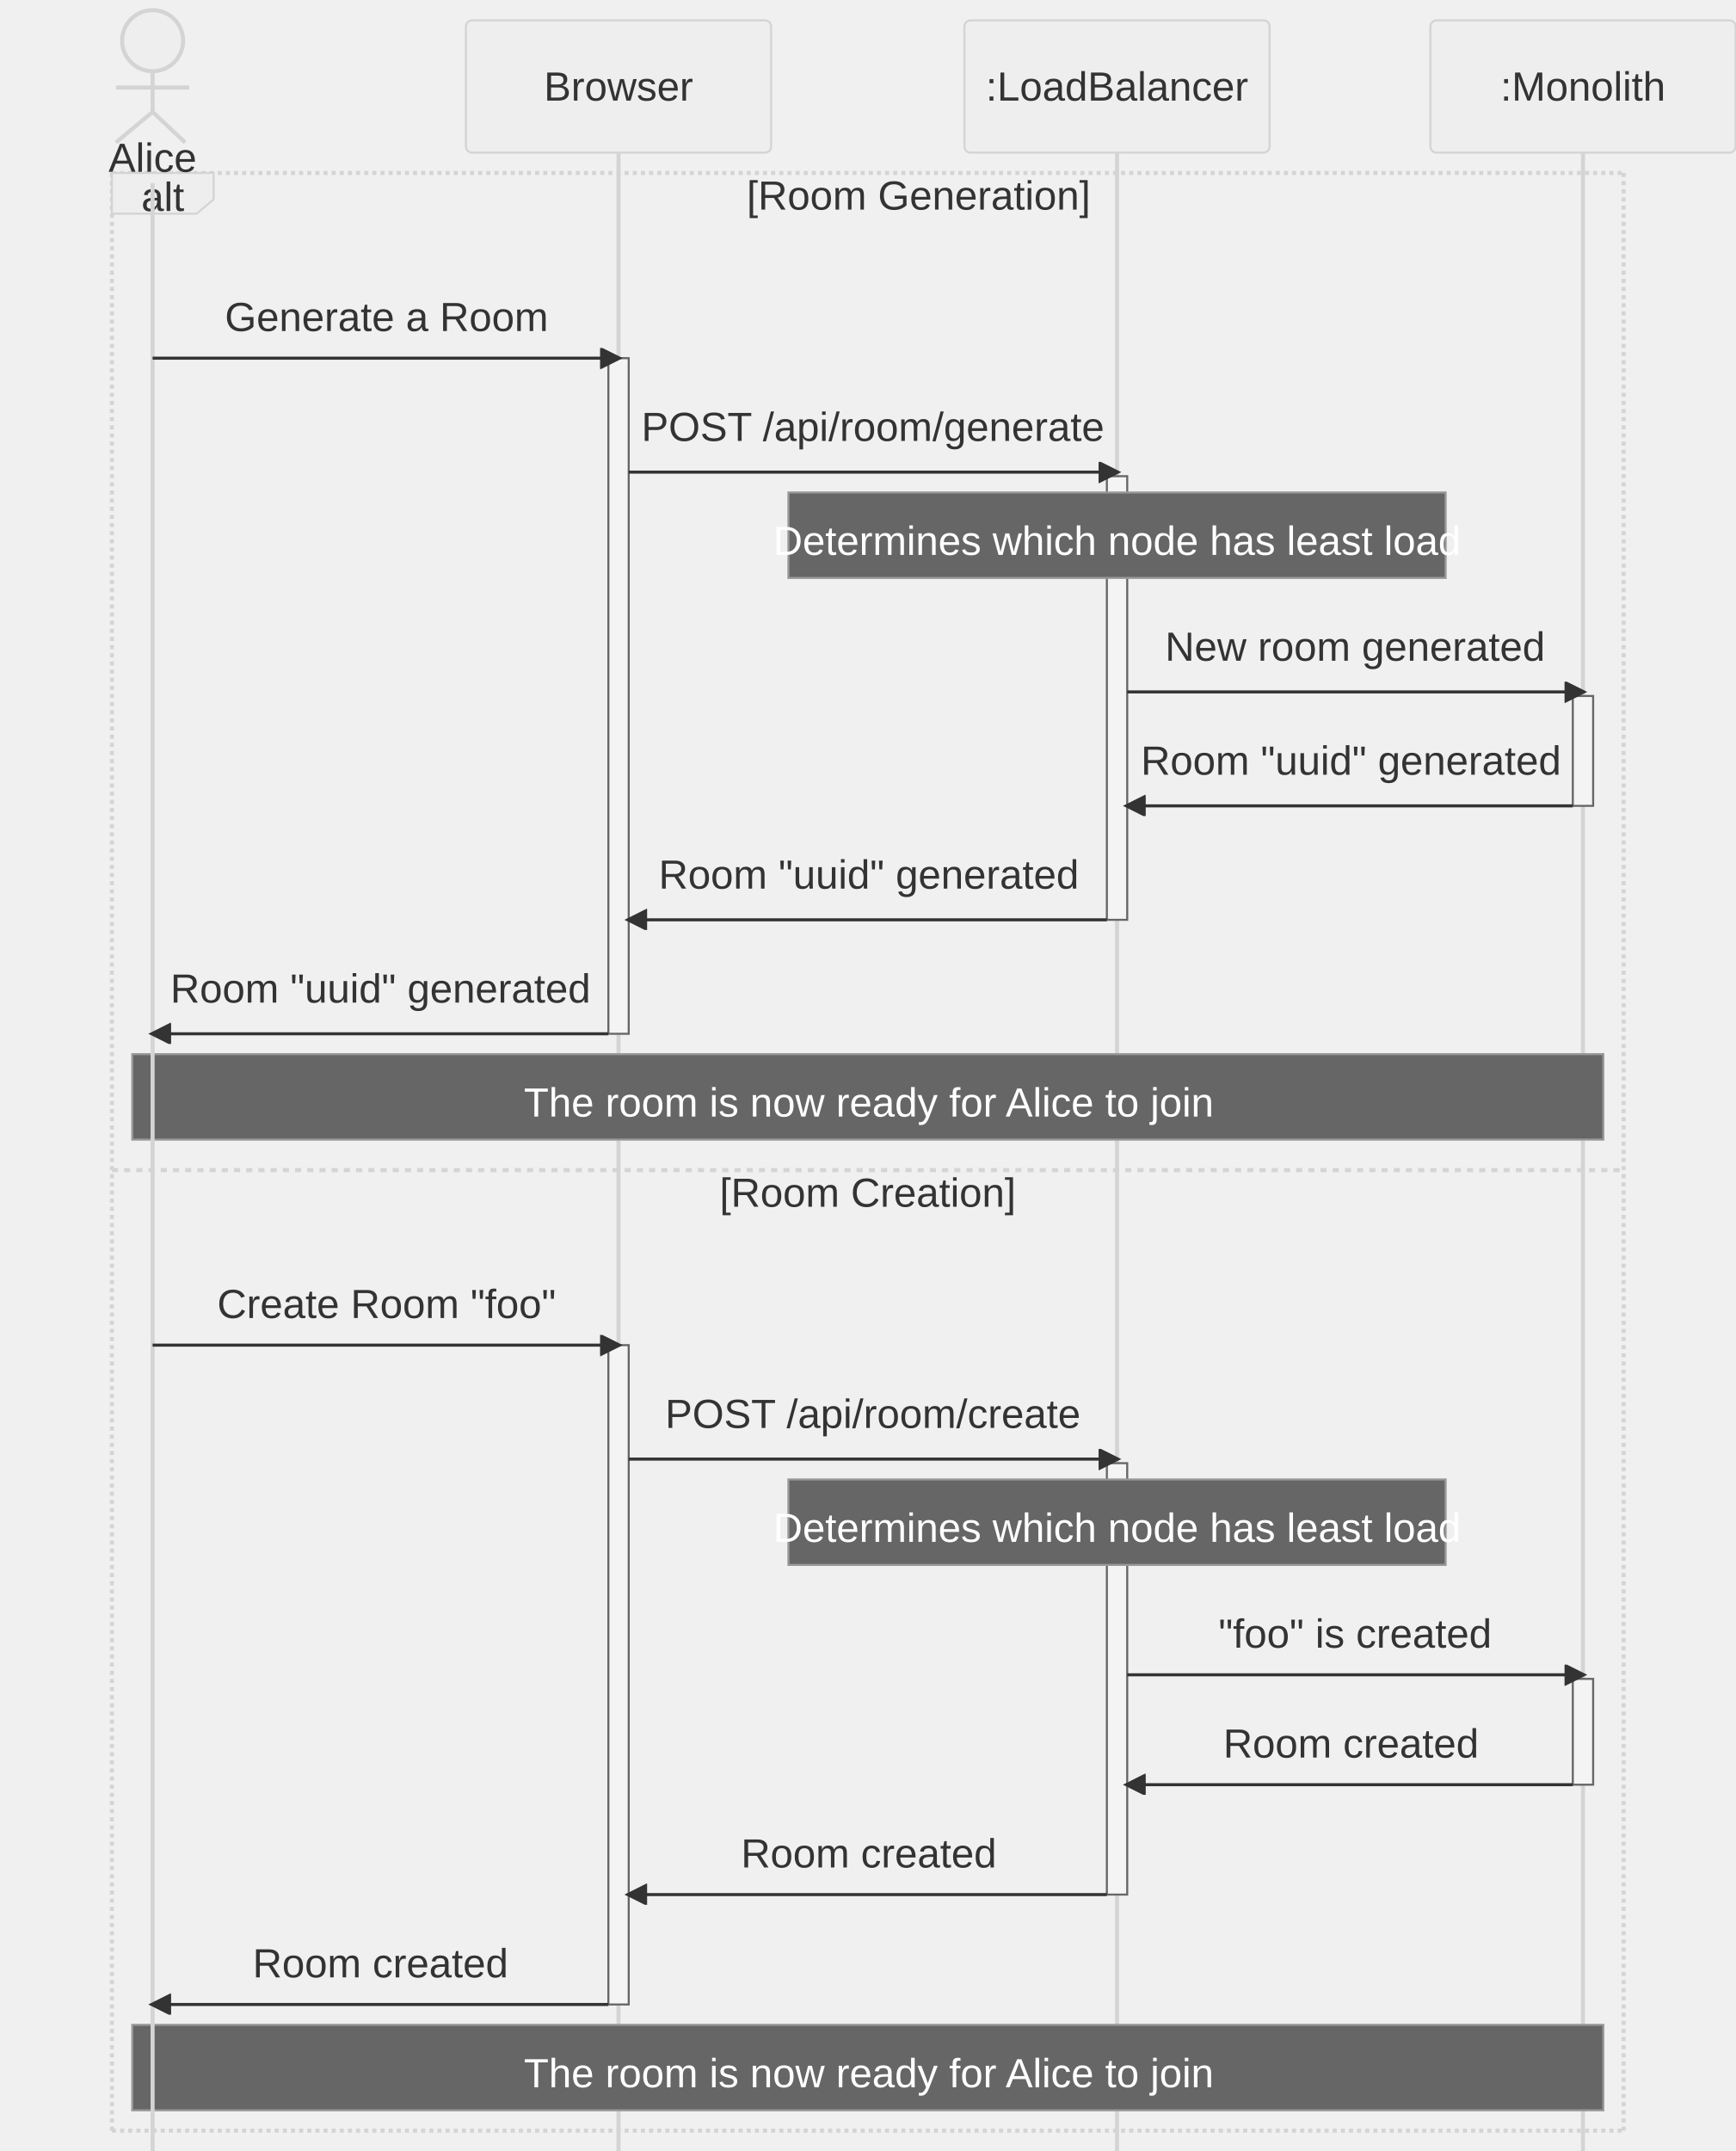
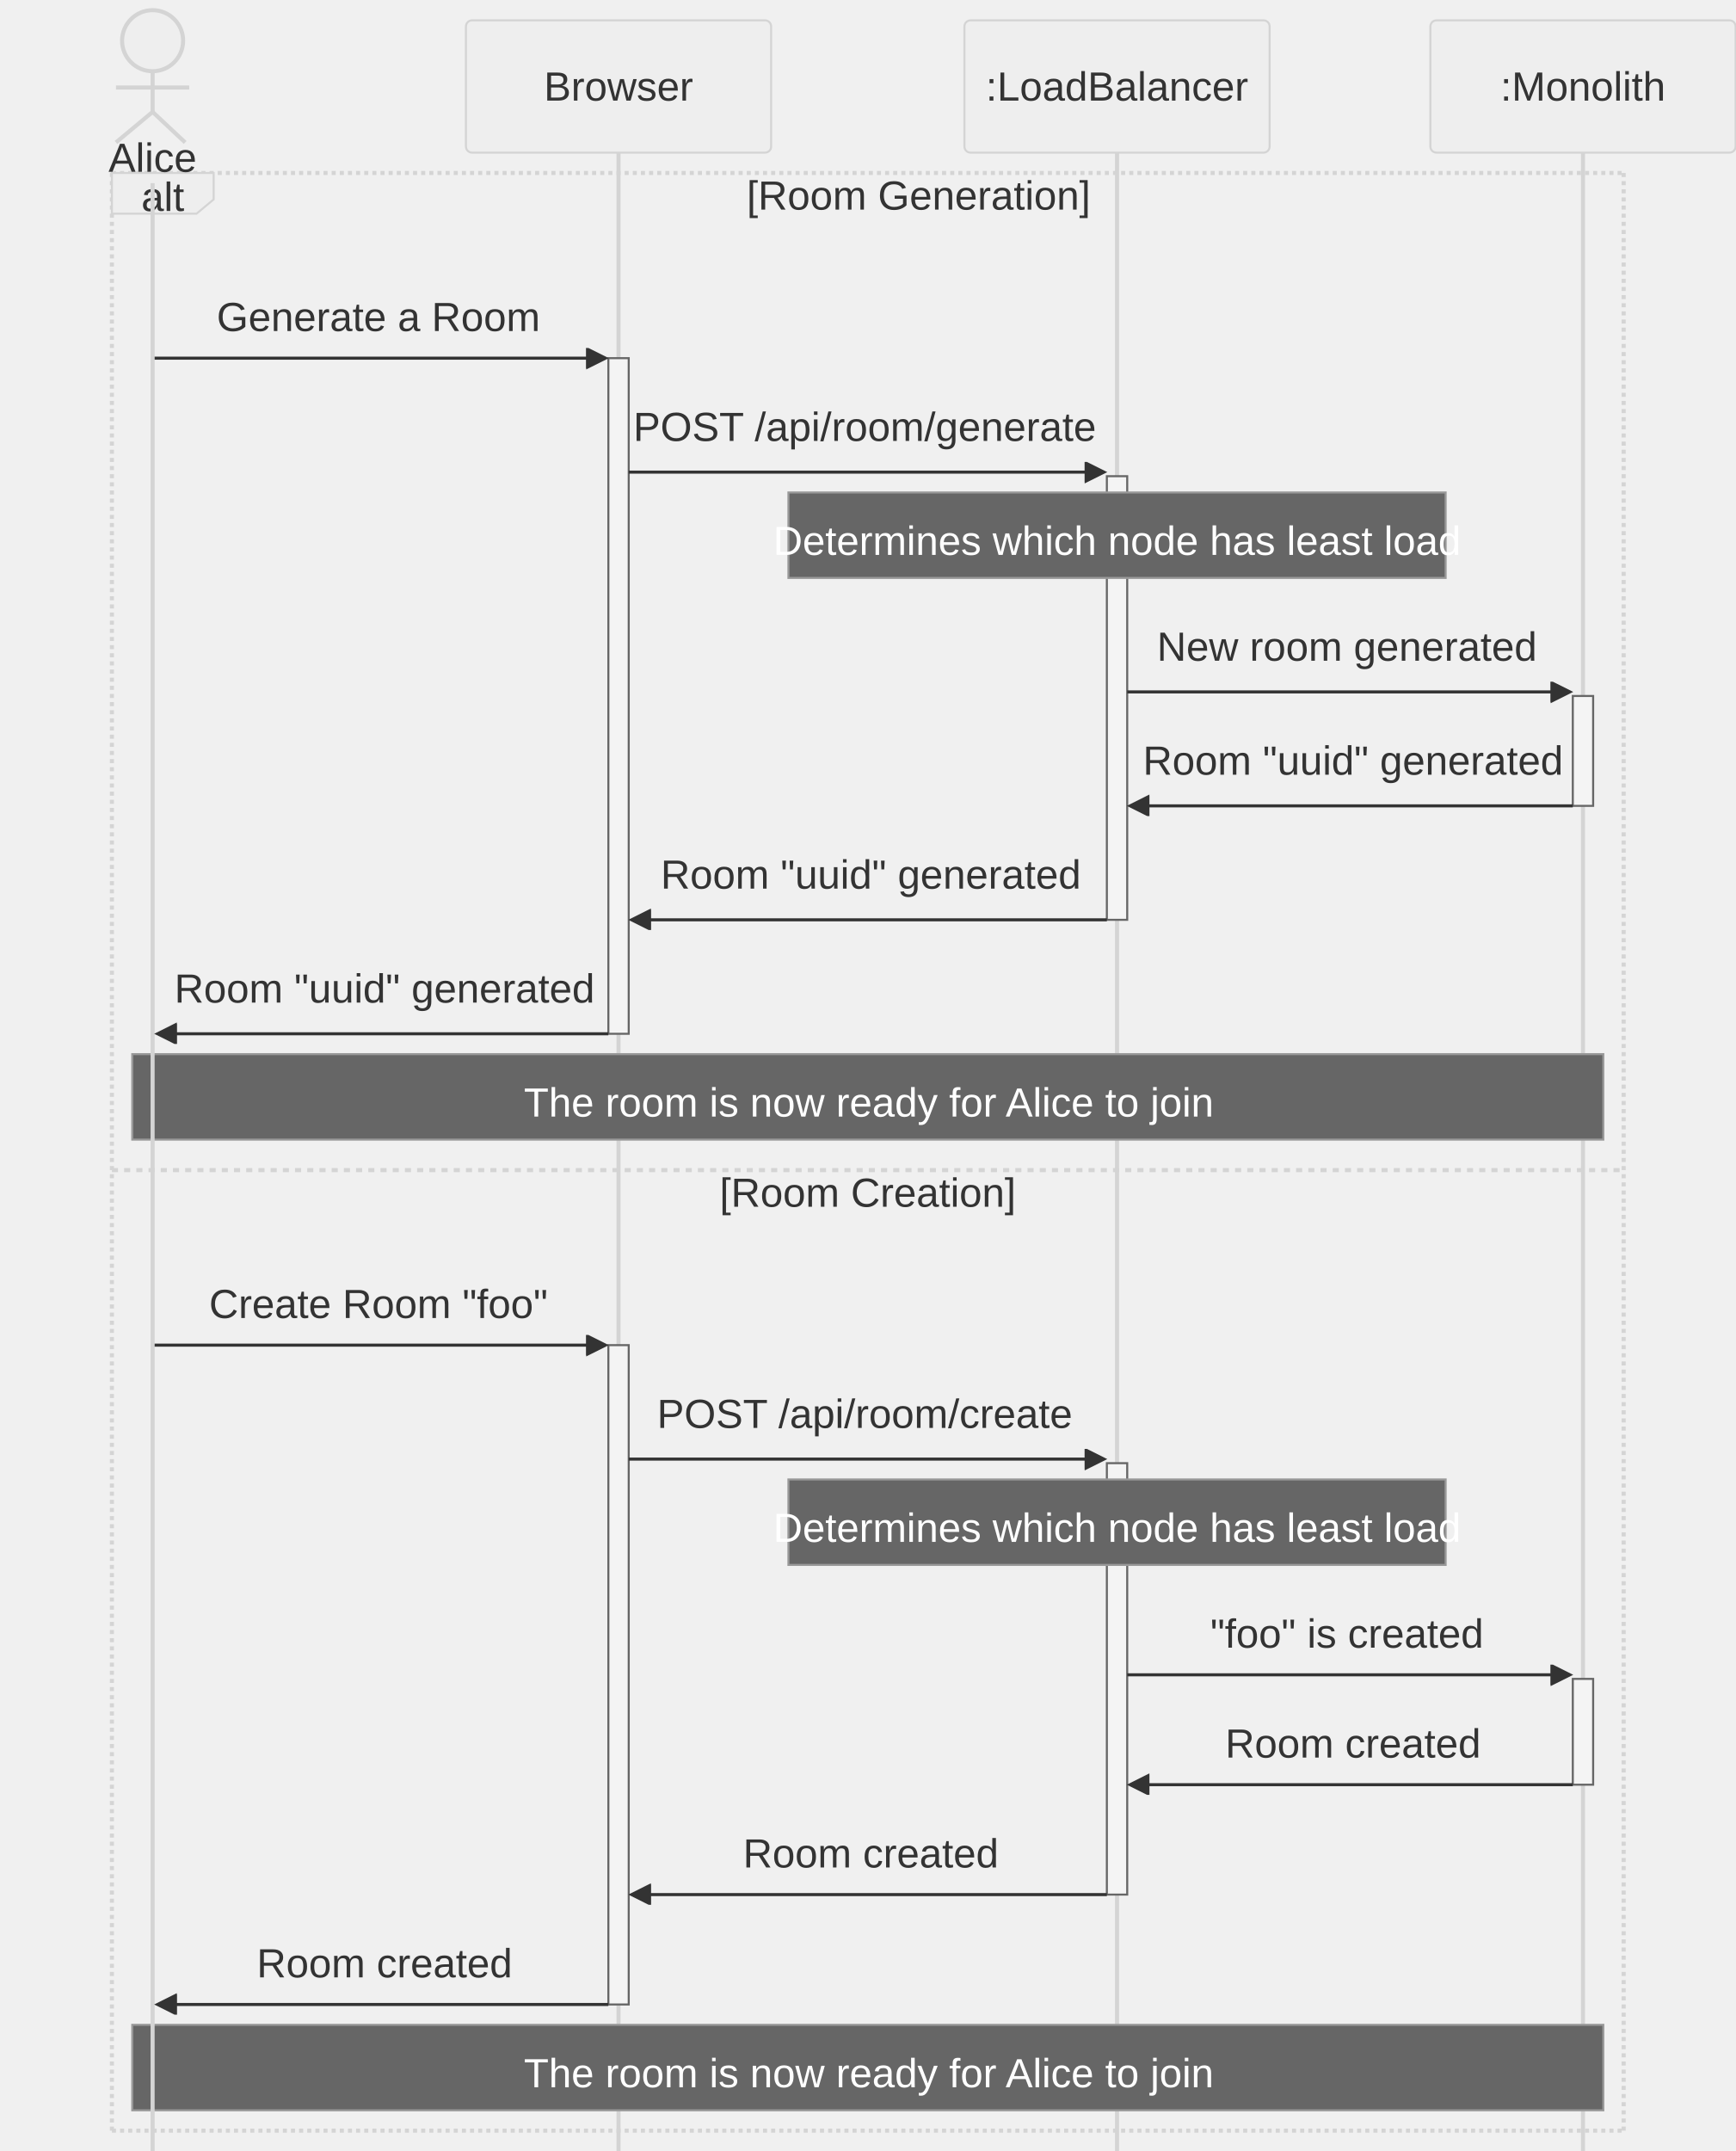
<svg xmlns="http://www.w3.org/2000/svg" aria-roledescription="sequence" role="graphics-document document" viewBox="0 -10 853 1057" style="max-width: 853px; background-color: white;" width="100%" id="my-svg">
  <g>
    <line stroke="#999" stroke-width="0.5px" class="200" y2="2000" x2="778" y1="5" x1="778" id="actor3" />
    <g id="root-3">
      <rect class="actor" ry="3" rx="3" height="65" width="150" stroke="#666" fill="#eaeaea" y="0" x="703" />
      <text style="text-anchor: middle; font-size: 20px; font-weight: 400;" class="actor" alignment-baseline="central" dominant-baseline="central" y="32.5" x="778">
        <tspan dy="0" x="778">:Monolith</tspan>
      </text>
    </g>
  </g>
  <g>
    <line stroke="#999" stroke-width="0.5px" class="200" y2="2000" x2="549" y1="5" x1="549" id="actor2" />
    <g id="root-2">
      <rect class="actor" ry="3" rx="3" height="65" width="150" stroke="#666" fill="#eaeaea" y="0" x="474" />
      <text style="text-anchor: middle; font-size: 20px; font-weight: 400;" class="actor" alignment-baseline="central" dominant-baseline="central" y="32.5" x="549">
        <tspan dy="0" x="549">:LoadBalancer</tspan>
      </text>
    </g>
  </g>
  <g>
    <line stroke="#999" stroke-width="0.5px" class="200" y2="2000" x2="304" y1="5" x1="304" id="actor1" />
    <g id="root-1">
      <rect class="actor" ry="3" rx="3" height="65" width="150" stroke="#666" fill="#eaeaea" y="0" x="229" />
      <text style="text-anchor: middle; font-size: 20px; font-weight: 400;" class="actor" alignment-baseline="central" dominant-baseline="central" y="32.5" x="304">
        <tspan dy="0" x="304">Browser</tspan>
      </text>
    </g>
  </g>
  <style>#my-svg{font-family:"trebuchet ms",verdana,arial,sans-serif;font-size:16px;fill:#000000;}#my-svg .error-icon{fill:#552222;}#my-svg .error-text{fill:#552222;stroke:#552222;}#my-svg .edge-thickness-normal{stroke-width:2px;}#my-svg .edge-thickness-thick{stroke-width:3.5px;}#my-svg .edge-pattern-solid{stroke-dasharray:0;}#my-svg .edge-pattern-dashed{stroke-dasharray:3;}#my-svg .edge-pattern-dotted{stroke-dasharray:2;}#my-svg .marker{fill:#666;stroke:#666;}#my-svg .marker.cross{stroke:#666;}#my-svg svg{font-family:"trebuchet ms",verdana,arial,sans-serif;font-size:16px;}#my-svg .actor{stroke:hsl(0, 0%, 83%);fill:#eee;}#my-svg text.actor&gt;tspan{fill:#333;stroke:none;}#my-svg .actor-line{stroke:#666;}#my-svg .messageLine0{stroke-width:1.5;stroke-dasharray:none;stroke:#333;}#my-svg .messageLine1{stroke-width:1.5;stroke-dasharray:2,2;stroke:#333;}#my-svg #arrowhead path{fill:#333;stroke:#333;}#my-svg .sequenceNumber{fill:white;}#my-svg #sequencenumber{fill:#333;}#my-svg #crosshead path{fill:#333;stroke:#333;}#my-svg .messageText{fill:#333;stroke:none;}#my-svg .labelBox{stroke:hsl(0, 0%, 83%);fill:#eee;}#my-svg .labelText,#my-svg .labelText&gt;tspan{fill:#333;stroke:none;}#my-svg .loopText,#my-svg .loopText&gt;tspan{fill:#333;stroke:none;}#my-svg .loopLine{stroke-width:2px;stroke-dasharray:2,2;stroke:hsl(0, 0%, 83%);fill:hsl(0, 0%, 83%);}#my-svg .note{stroke:#999;fill:#666;}#my-svg .noteText,#my-svg .noteText&gt;tspan{fill:#fff;stroke:none;}#my-svg .activation0{fill:#f4f4f4;stroke:#666;}#my-svg .activation1{fill:#f4f4f4;stroke:#666;}#my-svg .activation2{fill:#f4f4f4;stroke:#666;}#my-svg .actorPopupMenu{position:absolute;}#my-svg .actorPopupMenuPanel{position:absolute;fill:#eee;box-shadow:0px 8px 16px 0px rgba(0,0,0,0.2);filter:drop-shadow(3px 5px 2px rgb(0 0 0 / 0.4));}#my-svg .actor-man line{stroke:hsl(0, 0%, 83%);fill:#eee;}#my-svg .actor-man circle,#my-svg line{stroke:hsl(0, 0%, 83%);fill:#eee;stroke-width:2px;}#my-svg :root{--mermaid-font-family:"trebuchet ms",verdana,arial,sans-serif;}</style>
  <g />
  <defs>
    <symbol height="24" width="24" id="computer">
      <path d="M2 2v13h20v-13h-20zm18 11h-16v-9h16v9zm-10.228 6l.466-1h3.524l.467 1h-4.457zm14.228 3h-24l2-6h2.104l-1.33 4h18.45l-1.297-4h2.073l2 6zm-5-10h-14v-7h14v7z" transform="scale(.5)" />
    </symbol>
  </defs>
  <defs>
    <symbol clip-rule="evenodd" fill-rule="evenodd" id="database">
      <path d="M12.258.001l.256.004.255.005.253.008.251.01.249.012.247.015.246.016.242.019.241.02.239.023.236.024.233.027.231.028.229.031.225.032.223.034.22.036.217.038.214.04.211.041.208.043.205.045.201.046.198.048.194.05.191.051.187.053.183.054.18.056.175.057.172.059.168.06.163.061.16.063.155.064.15.066.074.033.073.033.071.034.07.034.069.035.068.035.067.035.066.035.064.036.064.036.062.036.06.036.06.037.058.037.058.037.055.038.055.038.053.038.052.038.051.039.05.039.048.039.047.039.045.04.044.04.043.04.041.04.04.041.039.041.037.041.036.041.034.041.033.042.032.042.03.042.029.042.027.042.026.043.024.043.023.043.021.043.02.043.018.044.017.043.015.044.013.044.012.044.011.045.009.044.007.045.006.045.004.045.002.045.001.045v17l-.001.045-.002.045-.004.045-.006.045-.007.045-.009.044-.011.045-.012.044-.013.044-.015.044-.017.043-.018.044-.02.043-.021.043-.023.043-.024.043-.026.043-.027.042-.029.042-.03.042-.032.042-.033.042-.034.041-.036.041-.037.041-.039.041-.04.041-.041.04-.043.04-.044.04-.045.04-.047.039-.048.039-.05.039-.051.039-.052.038-.053.038-.055.038-.055.038-.058.037-.058.037-.06.037-.06.036-.062.036-.064.036-.064.036-.066.035-.067.035-.068.035-.069.035-.07.034-.071.034-.073.033-.074.033-.15.066-.155.064-.16.063-.163.061-.168.06-.172.059-.175.057-.18.056-.183.054-.187.053-.191.051-.194.05-.198.048-.201.046-.205.045-.208.043-.211.041-.214.04-.217.038-.22.036-.223.034-.225.032-.229.031-.231.028-.233.027-.236.024-.239.023-.241.02-.242.019-.246.016-.247.015-.249.012-.251.01-.253.008-.255.005-.256.004-.258.001-.258-.001-.256-.004-.255-.005-.253-.008-.251-.01-.249-.012-.247-.015-.245-.016-.243-.019-.241-.02-.238-.023-.236-.024-.234-.027-.231-.028-.228-.031-.226-.032-.223-.034-.22-.036-.217-.038-.214-.04-.211-.041-.208-.043-.204-.045-.201-.046-.198-.048-.195-.05-.19-.051-.187-.053-.184-.054-.179-.056-.176-.057-.172-.059-.167-.06-.164-.061-.159-.063-.155-.064-.151-.066-.074-.033-.072-.033-.072-.034-.07-.034-.069-.035-.068-.035-.067-.035-.066-.035-.064-.036-.063-.036-.062-.036-.061-.036-.06-.037-.058-.037-.057-.037-.056-.038-.055-.038-.053-.038-.052-.038-.051-.039-.049-.039-.049-.039-.046-.039-.046-.04-.044-.04-.043-.04-.041-.04-.04-.041-.039-.041-.037-.041-.036-.041-.034-.041-.033-.042-.032-.042-.03-.042-.029-.042-.027-.042-.026-.043-.024-.043-.023-.043-.021-.043-.02-.043-.018-.044-.017-.043-.015-.044-.013-.044-.012-.044-.011-.045-.009-.044-.007-.045-.006-.045-.004-.045-.002-.045-.001-.045v-17l.001-.045.002-.045.004-.045.006-.045.007-.045.009-.044.011-.045.012-.044.013-.044.015-.044.017-.043.018-.044.02-.043.021-.043.023-.043.024-.043.026-.043.027-.042.029-.042.03-.042.032-.042.033-.042.034-.041.036-.041.037-.041.039-.041.04-.041.041-.04.043-.04.044-.04.046-.04.046-.039.049-.039.049-.039.051-.039.052-.038.053-.038.055-.038.056-.038.057-.037.058-.037.06-.037.061-.036.062-.036.063-.036.064-.036.066-.035.067-.035.068-.035.069-.035.07-.034.072-.034.072-.033.074-.033.151-.066.155-.064.159-.063.164-.061.167-.06.172-.059.176-.057.179-.056.184-.054.187-.053.19-.051.195-.05.198-.048.201-.046.204-.045.208-.043.211-.041.214-.04.217-.038.22-.036.223-.034.226-.032.228-.031.231-.028.234-.027.236-.024.238-.023.241-.02.243-.019.245-.016.247-.015.249-.012.251-.01.253-.008.255-.005.256-.004.258-.001.258.001zm-9.258 20.499v.01l.001.021.003.021.004.022.005.021.006.022.007.022.009.023.01.022.011.023.012.023.013.023.015.023.016.024.017.023.018.024.019.024.021.024.022.025.023.024.024.025.052.049.056.05.061.051.066.051.07.051.075.051.079.052.084.052.088.052.092.052.097.052.102.051.105.052.11.052.114.051.119.051.123.051.127.05.131.05.135.05.139.048.144.049.147.047.152.047.155.047.16.045.163.045.167.043.171.043.176.041.178.041.183.039.187.039.19.037.194.035.197.035.202.033.204.031.209.03.212.029.216.027.219.025.222.024.226.021.23.02.233.018.236.016.24.015.243.012.246.01.249.008.253.005.256.004.259.001.26-.001.257-.004.254-.005.25-.008.247-.011.244-.012.241-.014.237-.016.233-.018.231-.021.226-.021.224-.024.22-.026.216-.027.212-.028.21-.031.205-.031.202-.034.198-.034.194-.036.191-.037.187-.039.183-.04.179-.04.175-.042.172-.043.168-.044.163-.045.16-.046.155-.046.152-.047.148-.048.143-.049.139-.049.136-.05.131-.05.126-.05.123-.051.118-.052.114-.051.11-.052.106-.052.101-.052.096-.052.092-.052.088-.053.083-.051.079-.052.074-.052.07-.051.065-.051.06-.051.056-.05.051-.05.023-.024.023-.025.021-.024.02-.024.019-.024.018-.024.017-.024.015-.023.014-.024.013-.023.012-.023.01-.023.01-.022.008-.022.006-.022.006-.022.004-.022.004-.021.001-.021.001-.021v-4.127l-.077.055-.08.053-.083.054-.085.053-.087.052-.09.052-.093.051-.095.05-.097.05-.1.049-.102.049-.105.048-.106.047-.109.047-.111.046-.114.045-.115.045-.118.044-.12.043-.122.042-.124.042-.126.041-.128.04-.13.04-.132.038-.134.038-.135.037-.138.037-.139.035-.142.035-.143.034-.144.033-.147.032-.148.031-.15.03-.151.03-.153.029-.154.027-.156.027-.158.026-.159.025-.161.024-.162.023-.163.022-.165.021-.166.02-.167.019-.169.018-.169.017-.171.016-.173.015-.173.014-.175.013-.175.012-.177.011-.178.01-.179.008-.179.008-.181.006-.182.005-.182.004-.184.003-.184.002h-.37l-.184-.002-.184-.003-.182-.004-.182-.005-.181-.006-.179-.008-.179-.008-.178-.01-.176-.011-.176-.012-.175-.013-.173-.014-.172-.015-.171-.016-.17-.017-.169-.018-.167-.019-.166-.02-.165-.021-.163-.022-.162-.023-.161-.024-.159-.025-.157-.026-.156-.027-.155-.027-.153-.029-.151-.03-.15-.03-.148-.031-.146-.032-.145-.033-.143-.034-.141-.035-.14-.035-.137-.037-.136-.037-.134-.038-.132-.038-.13-.04-.128-.04-.126-.041-.124-.042-.122-.042-.12-.044-.117-.043-.116-.045-.113-.045-.112-.046-.109-.047-.106-.047-.105-.048-.102-.049-.1-.049-.097-.05-.095-.05-.093-.052-.09-.051-.087-.052-.085-.053-.083-.054-.08-.054-.077-.054v4.127zm0-5.654v.011l.001.021.003.021.004.021.005.022.006.022.007.022.009.022.01.022.011.023.012.023.013.023.015.024.016.023.017.024.018.024.019.024.021.024.022.024.023.025.024.024.052.05.056.05.061.05.066.051.07.051.075.052.079.051.084.052.088.052.092.052.097.052.102.052.105.052.11.051.114.051.119.052.123.05.127.051.131.05.135.049.139.049.144.048.147.048.152.047.155.046.16.045.163.045.167.044.171.042.176.042.178.04.183.04.187.038.19.037.194.036.197.034.202.033.204.032.209.03.212.028.216.027.219.025.222.024.226.022.23.02.233.018.236.016.24.014.243.012.246.01.249.008.253.006.256.003.259.001.26-.001.257-.003.254-.006.25-.008.247-.01.244-.012.241-.015.237-.016.233-.018.231-.02.226-.022.224-.024.22-.025.216-.027.212-.029.21-.03.205-.032.202-.033.198-.035.194-.036.191-.037.187-.039.183-.039.179-.041.175-.042.172-.043.168-.044.163-.045.16-.045.155-.047.152-.047.148-.048.143-.048.139-.05.136-.049.131-.05.126-.051.123-.051.118-.051.114-.052.11-.052.106-.052.101-.052.096-.052.092-.052.088-.052.083-.052.079-.052.074-.051.07-.052.065-.051.06-.05.056-.051.051-.049.023-.025.023-.024.021-.025.02-.024.019-.024.018-.024.017-.024.015-.023.014-.023.013-.024.012-.022.01-.023.01-.023.008-.022.006-.022.006-.022.004-.021.004-.022.001-.021.001-.021v-4.139l-.077.054-.08.054-.083.054-.085.052-.087.053-.09.051-.093.051-.095.051-.097.05-.1.049-.102.049-.105.048-.106.047-.109.047-.111.046-.114.045-.115.044-.118.044-.12.044-.122.042-.124.042-.126.041-.128.04-.13.039-.132.039-.134.038-.135.037-.138.036-.139.036-.142.035-.143.033-.144.033-.147.033-.148.031-.15.03-.151.03-.153.028-.154.028-.156.027-.158.026-.159.025-.161.024-.162.023-.163.022-.165.021-.166.02-.167.019-.169.018-.169.017-.171.016-.173.015-.173.014-.175.013-.175.012-.177.011-.178.009-.179.009-.179.007-.181.007-.182.005-.182.004-.184.003-.184.002h-.37l-.184-.002-.184-.003-.182-.004-.182-.005-.181-.007-.179-.007-.179-.009-.178-.009-.176-.011-.176-.012-.175-.013-.173-.014-.172-.015-.171-.016-.17-.017-.169-.018-.167-.019-.166-.02-.165-.021-.163-.022-.162-.023-.161-.024-.159-.025-.157-.026-.156-.027-.155-.028-.153-.028-.151-.03-.15-.03-.148-.031-.146-.033-.145-.033-.143-.033-.141-.035-.14-.036-.137-.036-.136-.037-.134-.038-.132-.039-.13-.039-.128-.04-.126-.041-.124-.042-.122-.043-.12-.043-.117-.044-.116-.044-.113-.046-.112-.046-.109-.046-.106-.047-.105-.048-.102-.049-.1-.049-.097-.05-.095-.051-.093-.051-.09-.051-.087-.053-.085-.052-.083-.054-.08-.054-.077-.054v4.139zm0-5.666v.011l.001.02.003.022.004.021.005.022.006.021.007.022.009.023.01.022.011.023.012.023.013.023.015.023.016.024.017.024.018.023.019.024.021.025.022.024.023.024.024.025.052.05.056.05.061.05.066.051.07.051.075.052.079.051.084.052.088.052.092.052.097.052.102.052.105.051.11.052.114.051.119.051.123.051.127.05.131.05.135.05.139.049.144.048.147.048.152.047.155.046.16.045.163.045.167.043.171.043.176.042.178.04.183.04.187.038.19.037.194.036.197.034.202.033.204.032.209.03.212.028.216.027.219.025.222.024.226.021.23.02.233.018.236.017.24.014.243.012.246.01.249.008.253.006.256.003.259.001.26-.001.257-.003.254-.006.25-.008.247-.01.244-.013.241-.014.237-.016.233-.018.231-.02.226-.022.224-.024.22-.025.216-.027.212-.029.21-.03.205-.032.202-.033.198-.035.194-.036.191-.037.187-.039.183-.039.179-.041.175-.042.172-.043.168-.044.163-.045.16-.045.155-.047.152-.047.148-.048.143-.049.139-.049.136-.049.131-.051.126-.05.123-.051.118-.052.114-.051.11-.052.106-.052.101-.052.096-.052.092-.052.088-.052.083-.052.079-.052.074-.052.07-.051.065-.051.06-.051.056-.05.051-.049.023-.025.023-.025.021-.024.02-.024.019-.024.018-.024.017-.024.015-.023.014-.024.013-.023.012-.023.01-.022.01-.023.008-.022.006-.022.006-.022.004-.022.004-.021.001-.021.001-.021v-4.153l-.077.054-.08.054-.083.053-.085.053-.087.053-.09.051-.093.051-.095.051-.097.05-.1.049-.102.048-.105.048-.106.048-.109.046-.111.046-.114.046-.115.044-.118.044-.12.043-.122.043-.124.042-.126.041-.128.04-.13.039-.132.039-.134.038-.135.037-.138.036-.139.036-.142.034-.143.034-.144.033-.147.032-.148.032-.15.03-.151.03-.153.028-.154.028-.156.027-.158.026-.159.024-.161.024-.162.023-.163.023-.165.021-.166.02-.167.019-.169.018-.169.017-.171.016-.173.015-.173.014-.175.013-.175.012-.177.01-.178.01-.179.009-.179.007-.181.006-.182.006-.182.004-.184.003-.184.001-.185.001-.185-.001-.184-.001-.184-.003-.182-.004-.182-.006-.181-.006-.179-.007-.179-.009-.178-.01-.176-.01-.176-.012-.175-.013-.173-.014-.172-.015-.171-.016-.17-.017-.169-.018-.167-.019-.166-.02-.165-.021-.163-.023-.162-.023-.161-.024-.159-.024-.157-.026-.156-.027-.155-.028-.153-.028-.151-.03-.15-.03-.148-.032-.146-.032-.145-.033-.143-.034-.141-.034-.14-.036-.137-.036-.136-.037-.134-.038-.132-.039-.13-.039-.128-.041-.126-.041-.124-.041-.122-.043-.12-.043-.117-.044-.116-.044-.113-.046-.112-.046-.109-.046-.106-.048-.105-.048-.102-.048-.1-.05-.097-.049-.095-.051-.093-.051-.09-.052-.087-.052-.085-.053-.083-.053-.08-.054-.077-.054v4.153zm8.74-8.179l-.257.004-.254.005-.25.008-.247.011-.244.012-.241.014-.237.016-.233.018-.231.021-.226.022-.224.023-.22.026-.216.027-.212.028-.21.031-.205.032-.202.033-.198.034-.194.036-.191.038-.187.038-.183.04-.179.041-.175.042-.172.043-.168.043-.163.045-.16.046-.155.046-.152.048-.148.048-.143.048-.139.049-.136.05-.131.05-.126.051-.123.051-.118.051-.114.052-.11.052-.106.052-.101.052-.096.052-.092.052-.088.052-.083.052-.079.052-.074.051-.07.052-.065.051-.06.05-.056.05-.051.05-.023.025-.023.024-.021.024-.02.025-.019.024-.018.024-.017.023-.015.024-.014.023-.013.023-.012.023-.01.023-.01.022-.008.022-.006.023-.006.021-.004.022-.004.021-.001.021-.001.021.001.021.001.021.004.021.004.022.006.021.006.023.008.022.01.022.01.023.012.023.013.023.014.023.015.024.017.023.018.024.019.024.02.025.021.024.023.024.023.025.051.05.056.05.06.05.065.051.07.052.074.051.079.052.083.052.088.052.092.052.096.052.101.052.106.052.11.052.114.052.118.051.123.051.126.051.131.05.136.05.139.049.143.048.148.048.152.048.155.046.16.046.163.045.168.043.172.043.175.042.179.041.183.04.187.038.191.038.194.036.198.034.202.033.205.032.21.031.212.028.216.027.22.026.224.023.226.022.231.021.233.018.237.016.241.014.244.012.247.011.25.008.254.005.257.004.26.001.26-.001.257-.004.254-.005.25-.008.247-.011.244-.012.241-.014.237-.016.233-.018.231-.021.226-.022.224-.023.22-.026.216-.027.212-.028.21-.031.205-.032.202-.033.198-.034.194-.036.191-.038.187-.038.183-.04.179-.041.175-.042.172-.043.168-.043.163-.045.16-.046.155-.046.152-.048.148-.048.143-.048.139-.049.136-.05.131-.05.126-.051.123-.051.118-.051.114-.052.11-.052.106-.052.101-.052.096-.052.092-.052.088-.052.083-.052.079-.052.074-.051.07-.052.065-.051.06-.05.056-.05.051-.05.023-.025.023-.024.021-.024.02-.025.019-.024.018-.024.017-.023.015-.024.014-.023.013-.023.012-.023.01-.023.01-.022.008-.022.006-.023.006-.021.004-.022.004-.021.001-.021.001-.021-.001-.021-.001-.021-.004-.021-.004-.022-.006-.021-.006-.023-.008-.022-.01-.022-.01-.023-.012-.023-.013-.023-.014-.023-.015-.024-.017-.023-.018-.024-.019-.024-.02-.025-.021-.024-.023-.024-.023-.025-.051-.05-.056-.05-.06-.05-.065-.051-.07-.052-.074-.051-.079-.052-.083-.052-.088-.052-.092-.052-.096-.052-.101-.052-.106-.052-.11-.052-.114-.052-.118-.051-.123-.051-.126-.051-.131-.05-.136-.05-.139-.049-.143-.048-.148-.048-.152-.048-.155-.046-.16-.046-.163-.045-.168-.043-.172-.043-.175-.042-.179-.041-.183-.04-.187-.038-.191-.038-.194-.036-.198-.034-.202-.033-.205-.032-.21-.031-.212-.028-.216-.027-.22-.026-.224-.023-.226-.022-.231-.021-.233-.018-.237-.016-.241-.014-.244-.012-.247-.011-.25-.008-.254-.005-.257-.004-.26-.001-.26.001z" transform="scale(.5)" />
    </symbol>
  </defs>
  <defs>
    <symbol height="24" width="24" id="clock">
      <path d="M12 2c5.514 0 10 4.486 10 10s-4.486 10-10 10-10-4.486-10-10 4.486-10 10-10zm0-2c-6.627 0-12 5.373-12 12s5.373 12 12 12 12-5.373 12-12-5.373-12-12-12zm5.848 12.459c.202.038.202.333.001.372-1.907.361-6.045 1.111-6.547 1.111-.719 0-1.301-.582-1.301-1.301 0-.512.77-5.447 1.125-7.445.034-.192.312-.181.343.014l.985 6.238 5.394 1.011z" transform="scale(.5)" />
    </symbol>
  </defs>
  <defs>
-     <marker orient="auto" markerHeight="12" markerWidth="12" markerUnits="userSpaceOnUse" refY="5" refX="9" id="arrowhead">
+     <marker orient="auto" markerHeight="12" markerWidth="12" markerUnits="userSpaceOnUse" refY="5" refX="7.9" id="arrowhead">
      <path d="M 0 0 L 10 5 L 0 10 z" />
    </marker>
  </defs>
  <defs>
-     <marker refY="5" refX="4" orient="auto" markerHeight="8" markerWidth="15" id="crosshead">
+     <marker refY="4.5" refX="4" orient="auto" markerHeight="8" markerWidth="15" id="crosshead">
      <path style="stroke-dasharray: 0, 0;" d="M 1,2 L 6,7 M 6,2 L 1,7" stroke-width="1pt" stroke="#000000" fill="none" />
    </marker>
  </defs>
  <defs>
-     <marker orient="auto" markerHeight="28" markerWidth="20" refY="7" refX="18" id="filled-head">
+     <marker orient="auto" markerHeight="28" markerWidth="20" refY="7" refX="15.5" id="filled-head">
      <path d="M 18,7 L9,13 L14,7 L9,1 Z" />
    </marker>
  </defs>
  <defs>
    <marker orient="auto" markerHeight="40" markerWidth="60" refY="15" refX="15" id="sequencenumber">
      <circle r="6" cy="15" cx="15" />
    </marker>
  </defs>
  <g>
    <rect class="activation0" ry="0" rx="0" height="332" width="10" stroke="#666" fill="#EDF2AE" y="166" x="299" />
  </g>
  <g>
    <rect class="activation0" ry="0" rx="0" height="218" width="10" stroke="#666" fill="#EDF2AE" y="224" x="544" />
  </g>
  <g>
    <rect class="note" ry="0" rx="0" height="42" width="323" stroke="#666" fill="#EDF2AE" y="232" x="387.5" />
    <text style="font-size: 20px; font-weight: 400;" dy="1em" class="noteText" alignment-baseline="middle" dominant-baseline="middle" text-anchor="middle" y="237" x="549">
      <tspan x="549">Determines which node has least load</tspan>
    </text>
  </g>
  <g>
    <rect class="activation0" ry="0" rx="0" height="54" width="10" stroke="#666" fill="#EDF2AE" y="332" x="773" />
  </g>
  <g>
    <rect class="note" ry="0" rx="0" height="42" width="723" stroke="#666" fill="#EDF2AE" y="508" x="65" />
    <text style="font-size: 20px; font-weight: 400;" dy="1em" class="noteText" alignment-baseline="middle" dominant-baseline="middle" text-anchor="middle" y="513" x="427">
      <tspan x="427">The room is now ready for Alice to join</tspan>
    </text>
  </g>
  <g>
    <rect class="activation0" ry="0" rx="0" height="324" width="10" stroke="#666" fill="#EDF2AE" y="651" x="299" />
  </g>
  <g>
    <rect class="activation0" ry="0" rx="0" height="212" width="10" stroke="#666" fill="#EDF2AE" y="709" x="544" />
  </g>
  <g>
    <rect class="note" ry="0" rx="0" height="42" width="323" stroke="#666" fill="#EDF2AE" y="717" x="387.5" />
    <text style="font-size: 20px; font-weight: 400;" dy="1em" class="noteText" alignment-baseline="middle" dominant-baseline="middle" text-anchor="middle" y="722" x="549">
      <tspan x="549">Determines which node has least load</tspan>
    </text>
  </g>
  <g>
    <rect class="activation0" ry="0" rx="0" height="52" width="10" stroke="#666" fill="#EDF2AE" y="815" x="773" />
  </g>
  <g>
    <rect class="note" ry="0" rx="0" height="42" width="723" stroke="#666" fill="#EDF2AE" y="985" x="65" />
    <text style="font-size: 20px; font-weight: 400;" dy="1em" class="noteText" alignment-baseline="middle" dominant-baseline="middle" text-anchor="middle" y="990" x="427">
      <tspan x="427">The room is now ready for Alice to join</tspan>
    </text>
  </g>
  <g>
    <line class="loopLine" y2="75" x2="798" y1="75" x1="55" />
    <line class="loopLine" y2="1037" x2="798" y1="75" x1="798" />
    <line class="loopLine" y2="1037" x2="798" y1="1037" x1="55" />
    <line class="loopLine" y2="1037" x2="55" y1="75" x1="55" />
    <line style="stroke-dasharray: 3, 3;" class="loopLine" y2="565" x2="798" y1="565" x1="55" />
    <polygon class="labelBox" points="55,75 105,75 105,88 96.6,95 55,95" />
    <text style="font-size: 20px; font-weight: 400;" class="labelText" alignment-baseline="middle" dominant-baseline="middle" text-anchor="middle" y="88" x="80">alt</text>
    <text style="font-size: 20px; font-weight: 400;" class="loopText" text-anchor="middle" y="93" x="451.5">
      <tspan x="451.5">[Room Generation]</tspan>
    </text>
    <text style="font-size: 20px; font-weight: 400;" class="loopText" text-anchor="middle" y="583" x="426.5">[Room Creation]</text>
  </g>
  <line stroke="#999" stroke-width="0.5px" class="200" y2="2000" x2="75" y1="80" x1="75" id="actor0" />
  <g class="actor-man">
    <line y2="45" x2="75" y1="25" x1="75" id="actor-man-torso0" />
    <line y2="33" x2="93" y1="33" x1="57" id="actor-man-arms0" />
    <line y2="45" x2="75" y1="60" x1="57" />
    <line y2="60" x2="91" y1="45" x1="75" />
    <circle height="65" width="150" r="15" cy="10" cx="75" />
    <text style="text-anchor: middle; font-size: 20px; font-weight: 400;" class="actor" alignment-baseline="central" dominant-baseline="central" y="67.5" x="75">
      <tspan dy="0" x="75">Alice</tspan>
    </text>
  </g>
-   <text style="font-size: 20px; font-weight: 400;" dy="1em" class="messageText" alignment-baseline="middle" dominant-baseline="middle" text-anchor="middle" y="127" x="190">Generate a Room</text>
-   <line style="fill: none;" marker-end="url(#arrowhead)" stroke="none" stroke-width="2" class="messageLine0" y2="166" x2="304" y1="166" x1="75" />
-   <text style="font-size: 20px; font-weight: 400;" dy="1em" class="messageText" alignment-baseline="middle" dominant-baseline="middle" text-anchor="middle" y="181" x="429">POST /api/room/generate</text>
-   <line style="fill: none;" marker-end="url(#arrowhead)" stroke="none" stroke-width="2" class="messageLine0" y2="222" x2="549" y1="222" x1="309" />
-   <text style="font-size: 20px; font-weight: 400;" dy="1em" class="messageText" alignment-baseline="middle" dominant-baseline="middle" text-anchor="middle" y="289" x="666">New room generated</text>
-   <line style="fill: none;" marker-end="url(#arrowhead)" stroke="none" stroke-width="2" class="messageLine0" y2="330" x2="778" y1="330" x1="554" />
-   <text style="font-size: 20px; font-weight: 400;" dy="1em" class="messageText" alignment-baseline="middle" dominant-baseline="middle" text-anchor="middle" y="345" x="664">Room "uuid" generated</text>
-   <line style="fill: none;" marker-end="url(#arrowhead)" stroke="none" stroke-width="2" class="messageLine0" y2="386" x2="554" y1="386" x1="773" />
-   <text style="font-size: 20px; font-weight: 400;" dy="1em" class="messageText" alignment-baseline="middle" dominant-baseline="middle" text-anchor="middle" y="401" x="427">Room "uuid" generated</text>
-   <line style="fill: none;" marker-end="url(#arrowhead)" stroke="none" stroke-width="2" class="messageLine0" y2="442" x2="309" y1="442" x1="544" />
-   <text style="font-size: 20px; font-weight: 400;" dy="1em" class="messageText" alignment-baseline="middle" dominant-baseline="middle" text-anchor="middle" y="457" x="187">Room "uuid" generated</text>
-   <line style="fill: none;" marker-end="url(#arrowhead)" stroke="none" stroke-width="2" class="messageLine0" y2="498" x2="75" y1="498" x1="299" />
-   <text style="font-size: 20px; font-weight: 400;" dy="1em" class="messageText" alignment-baseline="middle" dominant-baseline="middle" text-anchor="middle" y="612" x="190">Create Room "foo"</text>
-   <line style="fill: none;" marker-end="url(#arrowhead)" stroke="none" stroke-width="2" class="messageLine0" y2="651" x2="304" y1="651" x1="75" />
-   <text style="font-size: 20px; font-weight: 400;" dy="1em" class="messageText" alignment-baseline="middle" dominant-baseline="middle" text-anchor="middle" y="666" x="429">POST /api/room/create</text>
-   <line style="fill: none;" marker-end="url(#arrowhead)" stroke="none" stroke-width="2" class="messageLine0" y2="707" x2="549" y1="707" x1="309" />
-   <text style="font-size: 20px; font-weight: 400;" dy="1em" class="messageText" alignment-baseline="middle" dominant-baseline="middle" text-anchor="middle" y="774" x="666">"foo" is created</text>
-   <line style="fill: none;" marker-end="url(#arrowhead)" stroke="none" stroke-width="2" class="messageLine0" y2="813" x2="778" y1="813" x1="554" />
-   <text style="font-size: 20px; font-weight: 400;" dy="1em" class="messageText" alignment-baseline="middle" dominant-baseline="middle" text-anchor="middle" y="828" x="664">Room created</text>
-   <line style="fill: none;" marker-end="url(#arrowhead)" stroke="none" stroke-width="2" class="messageLine0" y2="867" x2="554" y1="867" x1="773" />
-   <text style="font-size: 20px; font-weight: 400;" dy="1em" class="messageText" alignment-baseline="middle" dominant-baseline="middle" text-anchor="middle" y="882" x="427">Room created</text>
-   <line style="fill: none;" marker-end="url(#arrowhead)" stroke="none" stroke-width="2" class="messageLine0" y2="921" x2="309" y1="921" x1="544" />
-   <text style="font-size: 20px; font-weight: 400;" dy="1em" class="messageText" alignment-baseline="middle" dominant-baseline="middle" text-anchor="middle" y="936" x="187">Room created</text>
-   <line style="fill: none;" marker-end="url(#arrowhead)" stroke="none" stroke-width="2" class="messageLine0" y2="975" x2="75" y1="975" x1="299" />
+   <text style="font-size: 20px; font-weight: 400;" dy="1em" class="messageText" alignment-baseline="middle" dominant-baseline="middle" text-anchor="middle" y="127" x="186">Generate a Room</text>
+   <line style="fill: none;" marker-end="url(#arrowhead)" stroke="none" stroke-width="2" class="messageLine0" y2="166" x2="296" y1="166" x1="76" />
+   <text style="font-size: 20px; font-weight: 400;" dy="1em" class="messageText" alignment-baseline="middle" dominant-baseline="middle" text-anchor="middle" y="181" x="425">POST /api/room/generate</text>
+   <line style="fill: none;" marker-end="url(#arrowhead)" stroke="none" stroke-width="2" class="messageLine0" y2="222" x2="541" y1="222" x1="309" />
+   <text style="font-size: 20px; font-weight: 400;" dy="1em" class="messageText" alignment-baseline="middle" dominant-baseline="middle" text-anchor="middle" y="289" x="662">New room generated</text>
+   <line style="fill: none;" marker-end="url(#arrowhead)" stroke="none" stroke-width="2" class="messageLine0" y2="330" x2="770" y1="330" x1="554" />
+   <text style="font-size: 20px; font-weight: 400;" dy="1em" class="messageText" alignment-baseline="middle" dominant-baseline="middle" text-anchor="middle" y="345" x="665">Room "uuid" generated</text>
+   <line style="fill: none;" marker-end="url(#arrowhead)" stroke="none" stroke-width="2" class="messageLine0" y2="386" x2="557" y1="386" x1="773" />
+   <text style="font-size: 20px; font-weight: 400;" dy="1em" class="messageText" alignment-baseline="middle" dominant-baseline="middle" text-anchor="middle" y="401" x="428">Room "uuid" generated</text>
+   <line style="fill: none;" marker-end="url(#arrowhead)" stroke="none" stroke-width="2" class="messageLine0" y2="442" x2="312" y1="442" x1="544" />
+   <text style="font-size: 20px; font-weight: 400;" dy="1em" class="messageText" alignment-baseline="middle" dominant-baseline="middle" text-anchor="middle" y="457" x="189">Room "uuid" generated</text>
+   <line style="fill: none;" marker-end="url(#arrowhead)" stroke="none" stroke-width="2" class="messageLine0" y2="498" x2="79" y1="498" x1="299" />
+   <text style="font-size: 20px; font-weight: 400;" dy="1em" class="messageText" alignment-baseline="middle" dominant-baseline="middle" text-anchor="middle" y="612" x="186">Create Room "foo"</text>
+   <line style="fill: none;" marker-end="url(#arrowhead)" stroke="none" stroke-width="2" class="messageLine0" y2="651" x2="296" y1="651" x1="76" />
+   <text style="font-size: 20px; font-weight: 400;" dy="1em" class="messageText" alignment-baseline="middle" dominant-baseline="middle" text-anchor="middle" y="666" x="425">POST /api/room/create</text>
+   <line style="fill: none;" marker-end="url(#arrowhead)" stroke="none" stroke-width="2" class="messageLine0" y2="707" x2="541" y1="707" x1="309" />
+   <text style="font-size: 20px; font-weight: 400;" dy="1em" class="messageText" alignment-baseline="middle" dominant-baseline="middle" text-anchor="middle" y="774" x="662">"foo" is created</text>
+   <line style="fill: none;" marker-end="url(#arrowhead)" stroke="none" stroke-width="2" class="messageLine0" y2="813" x2="770" y1="813" x1="554" />
+   <text style="font-size: 20px; font-weight: 400;" dy="1em" class="messageText" alignment-baseline="middle" dominant-baseline="middle" text-anchor="middle" y="828" x="665">Room created</text>
+   <line style="fill: none;" marker-end="url(#arrowhead)" stroke="none" stroke-width="2" class="messageLine0" y2="867" x2="557" y1="867" x1="773" />
+   <text style="font-size: 20px; font-weight: 400;" dy="1em" class="messageText" alignment-baseline="middle" dominant-baseline="middle" text-anchor="middle" y="882" x="428">Room created</text>
+   <line style="fill: none;" marker-end="url(#arrowhead)" stroke="none" stroke-width="2" class="messageLine0" y2="921" x2="312" y1="921" x1="544" />
+   <text style="font-size: 20px; font-weight: 400;" dy="1em" class="messageText" alignment-baseline="middle" dominant-baseline="middle" text-anchor="middle" y="936" x="189">Room created</text>
+   <line style="fill: none;" marker-end="url(#arrowhead)" stroke="none" stroke-width="2" class="messageLine0" y2="975" x2="79" y1="975" x1="299" />
</svg>
